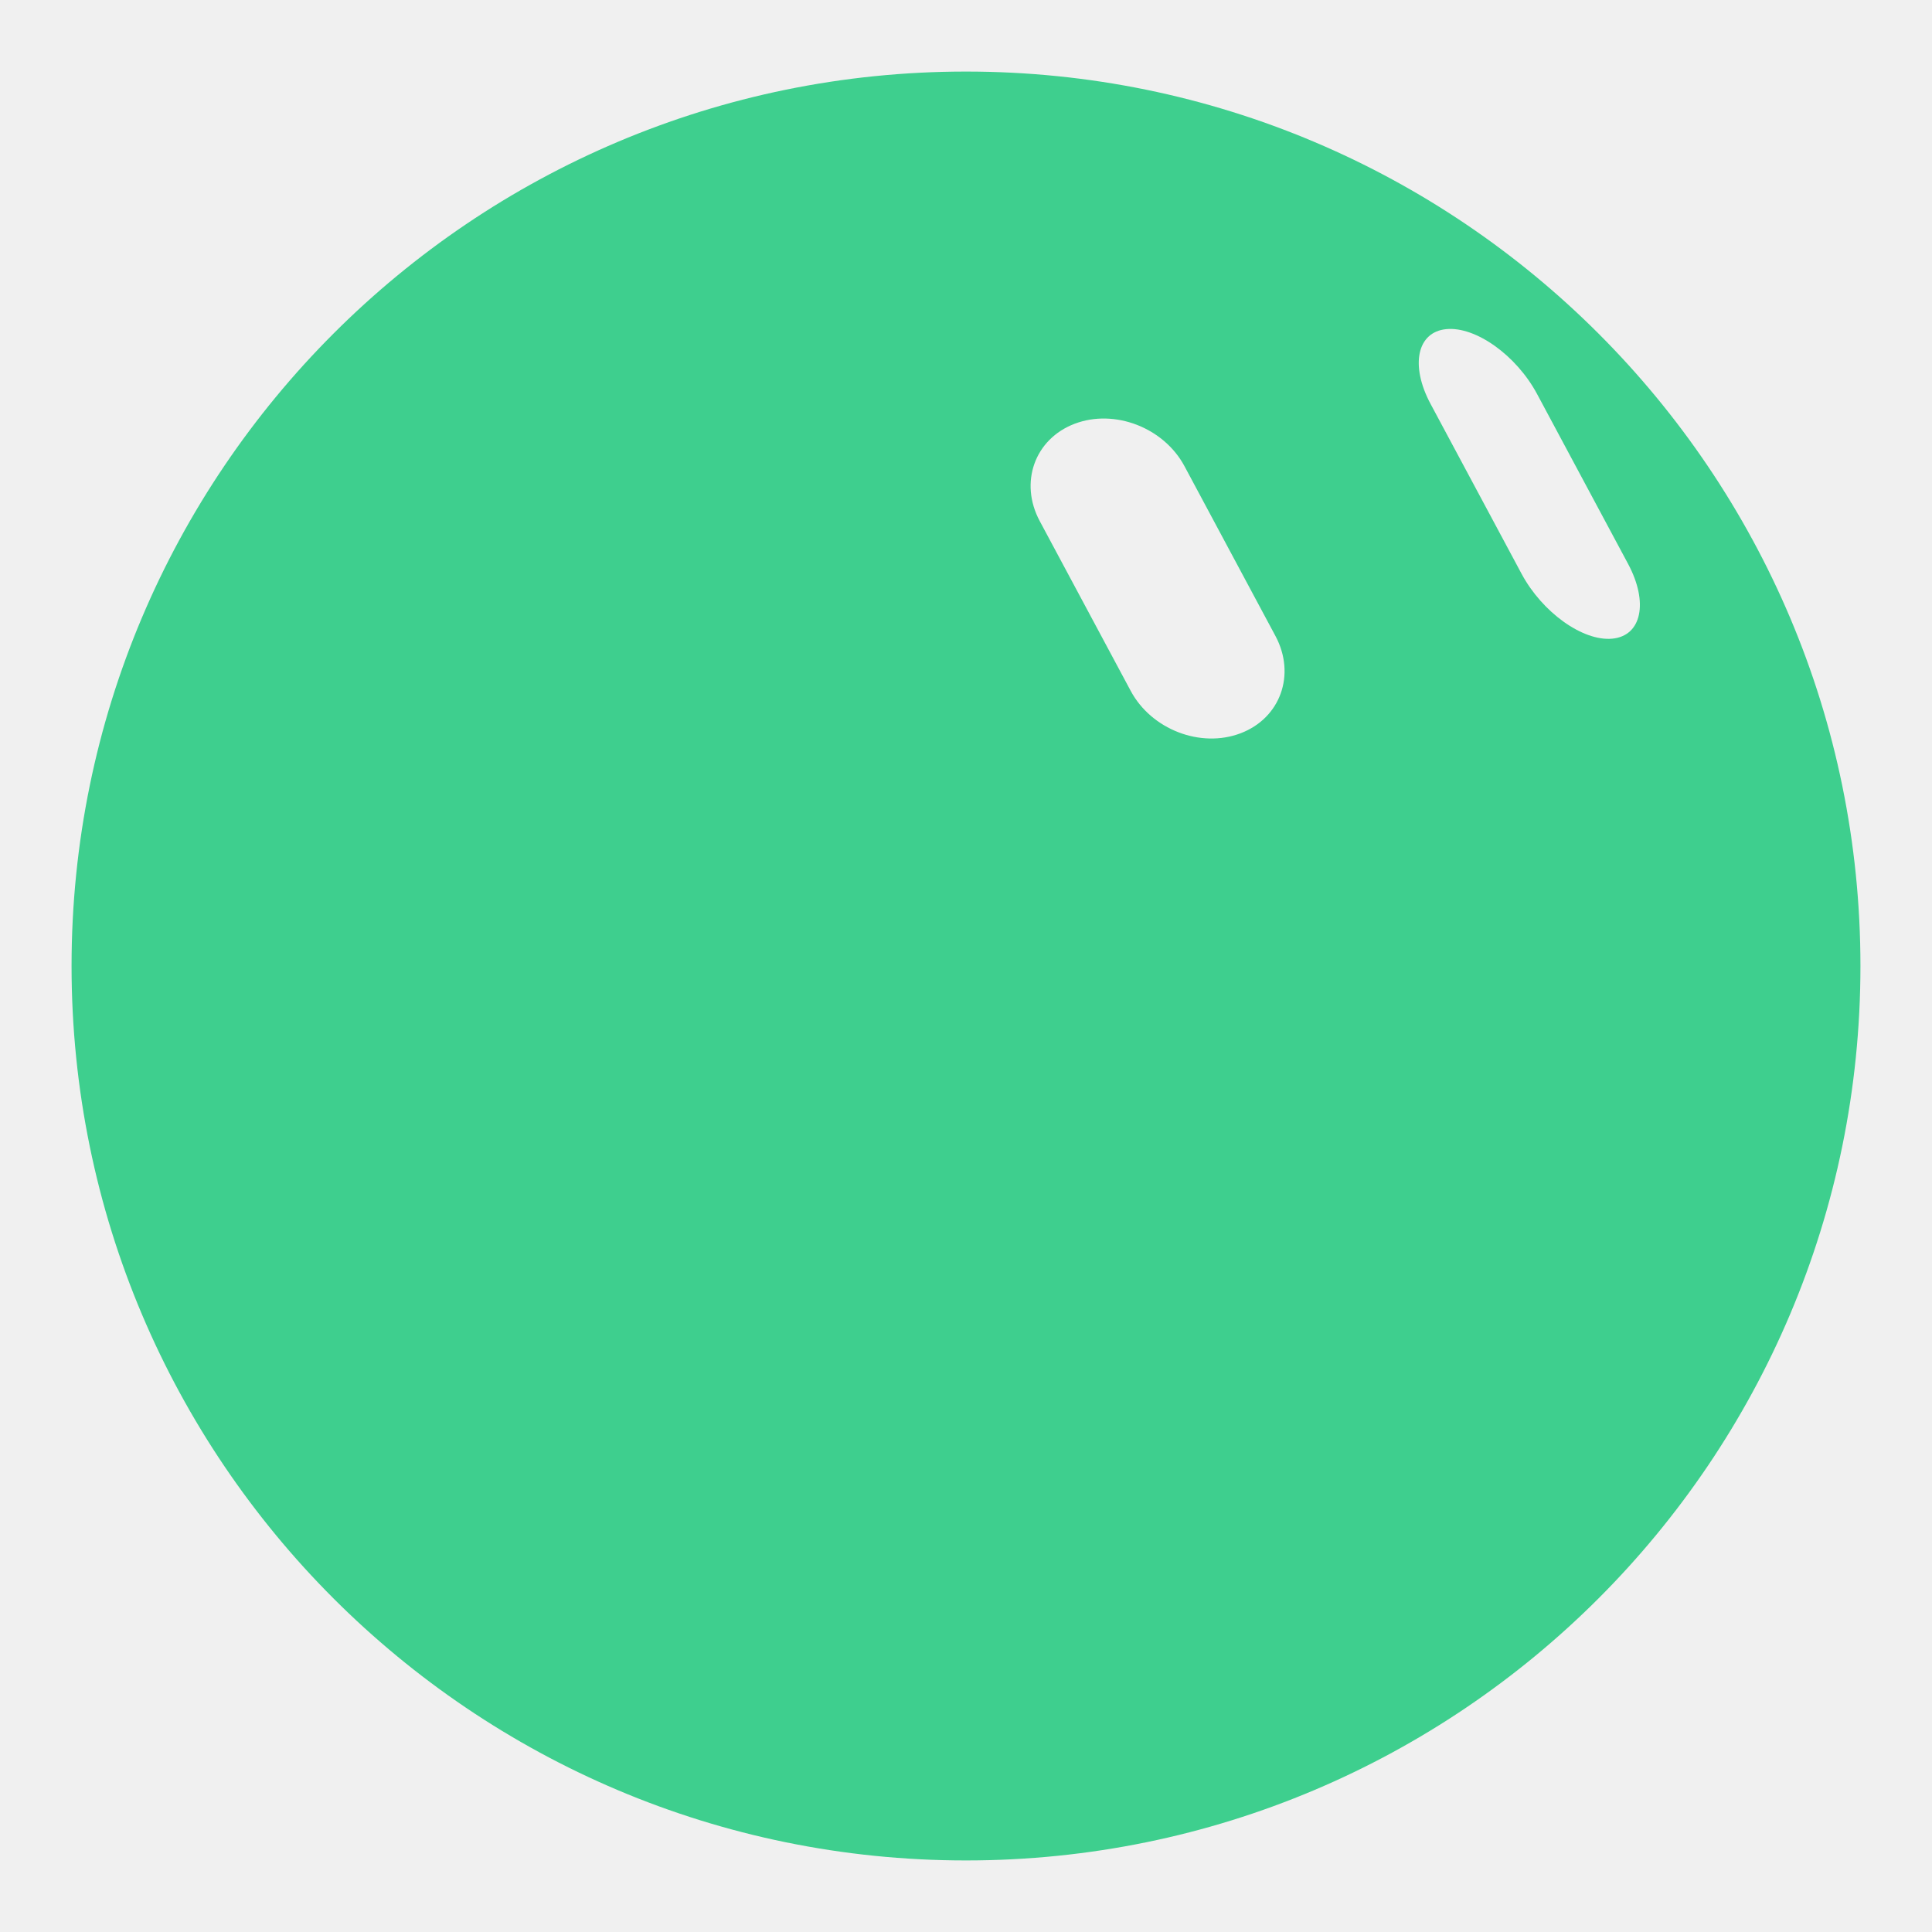
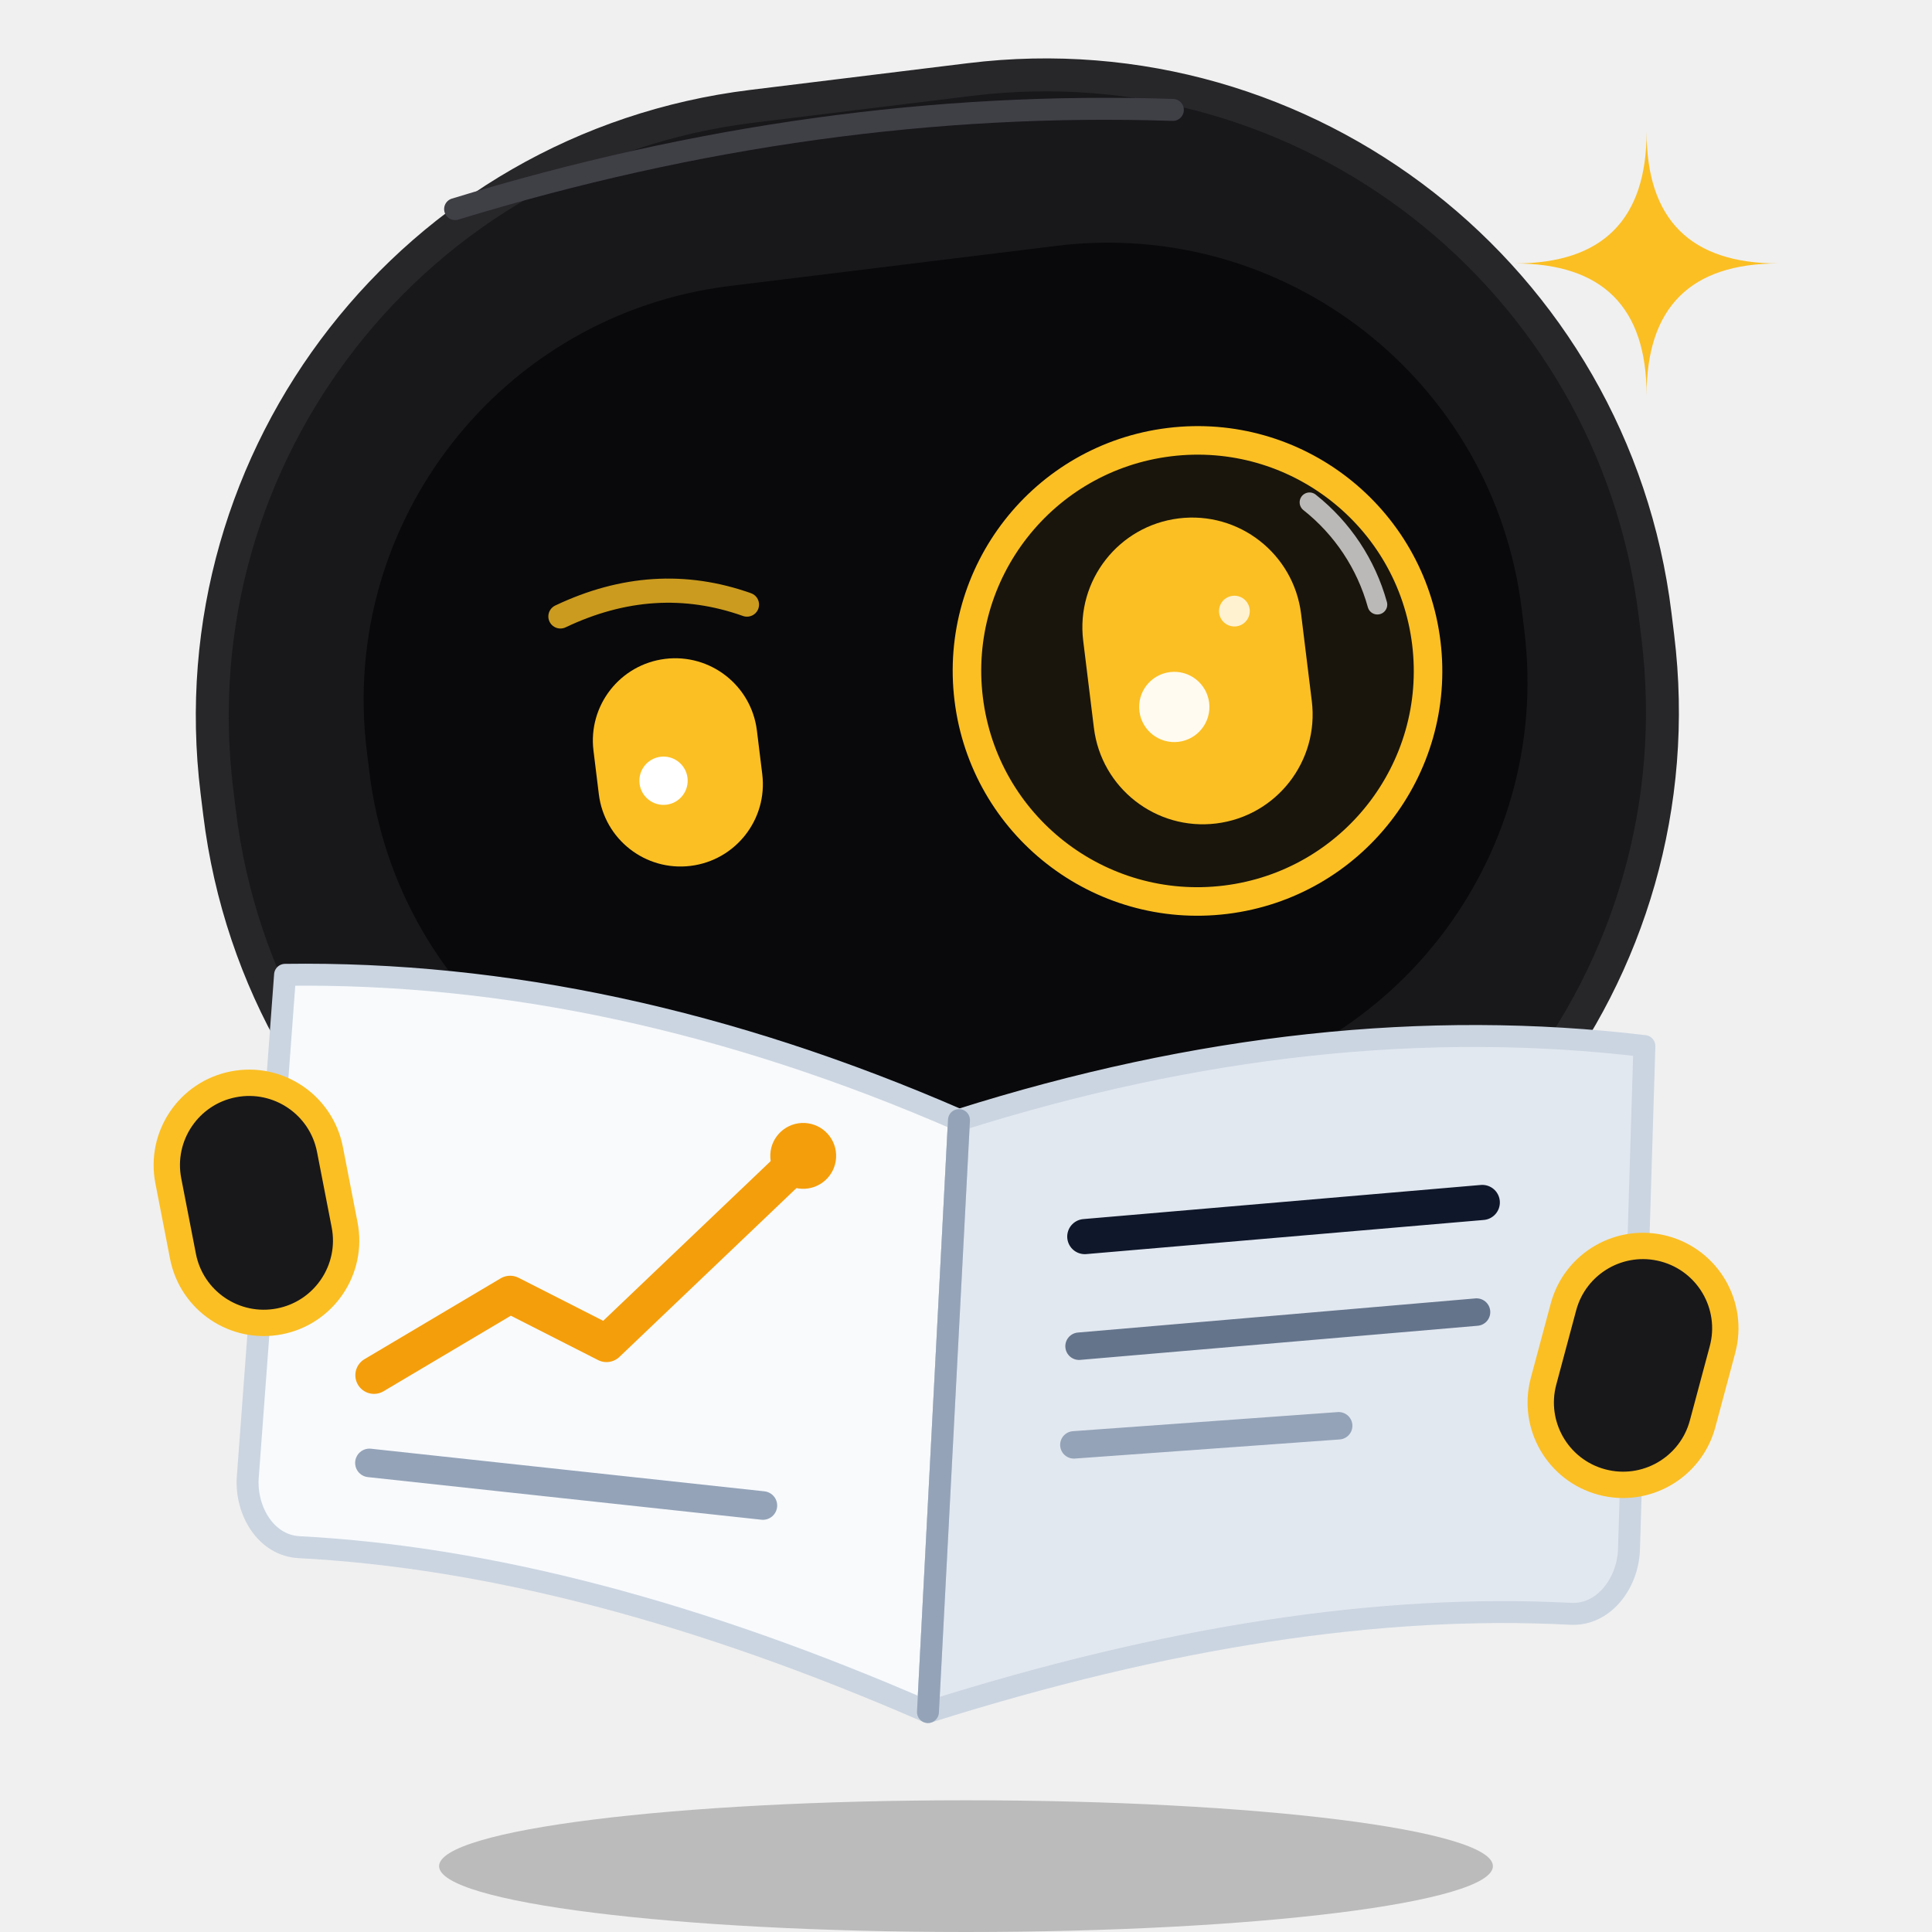
- <svg xmlns="http://www.w3.org/2000/svg" viewBox="-108 -108 216 216" role="img" aria-label="FinBot">
-   <mask id="yeux">
-     <circle r="100" fill="#fff" />
-     <g fill="#000">
-       <path d="M-9.3 -11.3A9.3 9.3 0 0 1 0 -20.6L0 -20.6A9.3 9.3 0 0 1 9.3 -11.3L9.3 11.3A9.3 9.3 0 0 1 0 20.6L0 20.6A9.3 9.3 0 0 1 -9.3 11.3Z" transform="matrix(0.87,-0.33,0.45,0.84,21.42,-43.32)" />
-       <path d="M-9.3 -11.3A9.3 9.3 0 0 1 0 -20.6L0 -20.6A9.3 9.3 0 0 1 9.3 -11.3L9.3 11.3A9.3 9.3 0 0 1 0 20.6L0 20.6A9.3 9.3 0 0 1 -9.3 11.3Z" transform="matrix(0.64,-0.06,0.45,0.84,62.98,-53.9)" />
+ <svg xmlns="http://www.w3.org/2000/svg" viewBox="14 14 176 176" role="img" aria-label="FinBot">
+   <ellipse cx="102" cy="184" rx="48" ry="6" fill="#000000" opacity="0.22" />
+   <path d="M 164 26 Q 164 38 176 38 Q 164 38 164 50 Q 164 38 152 38 Q 164 38 164 26 Z" fill="#fbbf24" />
+   <g transform="rotate(-7 100 84)">
+     <rect x="34" y="22" width="132" height="114" rx="56" fill="#18181b" stroke="#27272a" stroke-width="3" />
+     <path d="M 62 28 Q 96 22 128 27" fill="none" stroke="#3f3f46" stroke-width="2" stroke-linecap="round" />
+     <rect x="48" y="38" width="106" height="78" rx="38" fill="#09090b" />
+     <g transform="translate(76, 80)">
+       <rect x="-7.5" y="-9" width="15" height="19" rx="7.5" fill="#fbbf24" />
+       <circle cx="-1.5" cy="2" r="2.2" fill="#ffffff" />
+       <path d="M -9 -14 Q 0 -17 8 -13" fill="none" stroke="#fbbf24" stroke-width="2.2" stroke-linecap="round" opacity="0.8" />
    </g>
-   </mask>
-   <rect x="-108" y="-108" width="216" height="216" fill="#3ecf8e" mask="url(#yeux)" />
+     <g transform="translate(124, 78)">
+       <rect x="-10" y="-14" width="20" height="28" rx="10" fill="#fbbf24" />
+       <circle cx="-2.5" cy="3" r="3.2" fill="#ffffff" />
+       <circle cx="4" cy="-5" r="1.4" fill="#ffffff" opacity="0.85" />
+       <circle cx="0" cy="0" r="21" fill="#fbbf24" fill-opacity="0.07" stroke="#fbbf24" stroke-width="2.6" />
+       <path d="M 12 -14 A 18 18 0 0 1 17 -4" fill="none" stroke="#ffffff" stroke-width="1.8" stroke-linecap="round" opacity="0.7" />
+     </g>
+   </g>
+   <g transform="rotate(3 100 142)">
+     <path d="M 38 106 Q 68 104 100 116 L 100 170 Q 68 158 42 158 C 39 158 37 155 37 152 Z" fill="#f8fafc" stroke="#cbd5e1" stroke-width="2" stroke-linejoin="round" />
+     <path d="M 162 106 Q 132 104 100 116 L 100 170 Q 132 158 158 158 C 161 158 163 155 163 152 Z" fill="#e2e8f0" stroke="#cbd5e1" stroke-width="2" stroke-linejoin="round" />
+     <line x1="100" y1="116" x2="100" y2="170" stroke="#94a3b8" stroke-width="2" stroke-linecap="round" />
+     <polyline points="48,142 60,134 69,138 86,120" fill="none" stroke="#f59e0b" stroke-width="3.4" stroke-linecap="round" stroke-linejoin="round" />
+     <circle cx="86" cy="120" r="3" fill="#f59e0b" />
+     <line x1="48" y1="150" x2="84" y2="152" stroke="#94a3b8" stroke-width="2.6" stroke-linecap="round" />
+     <line x1="112" y1="126" x2="148" y2="121" stroke="#0f172a" stroke-width="3.2" stroke-linecap="round" />
+     <line x1="112" y1="136" x2="148" y2="131" stroke="#64748b" stroke-width="2.5" stroke-linecap="round" />
+     <line x1="112" y1="145" x2="136" y2="142" stroke="#94a3b8" stroke-width="2.5" stroke-linecap="round" />
+     <rect x="29" y="116" width="15" height="22" rx="7.5" transform="rotate(-14 36 127)" fill="#18181b" stroke="#fbbf24" stroke-width="2.4" />
+     <rect x="155" y="124" width="15" height="22" rx="7.5" transform="rotate(12 162 135)" fill="#18181b" stroke="#fbbf24" stroke-width="2.4" />
+   </g>
</svg>
